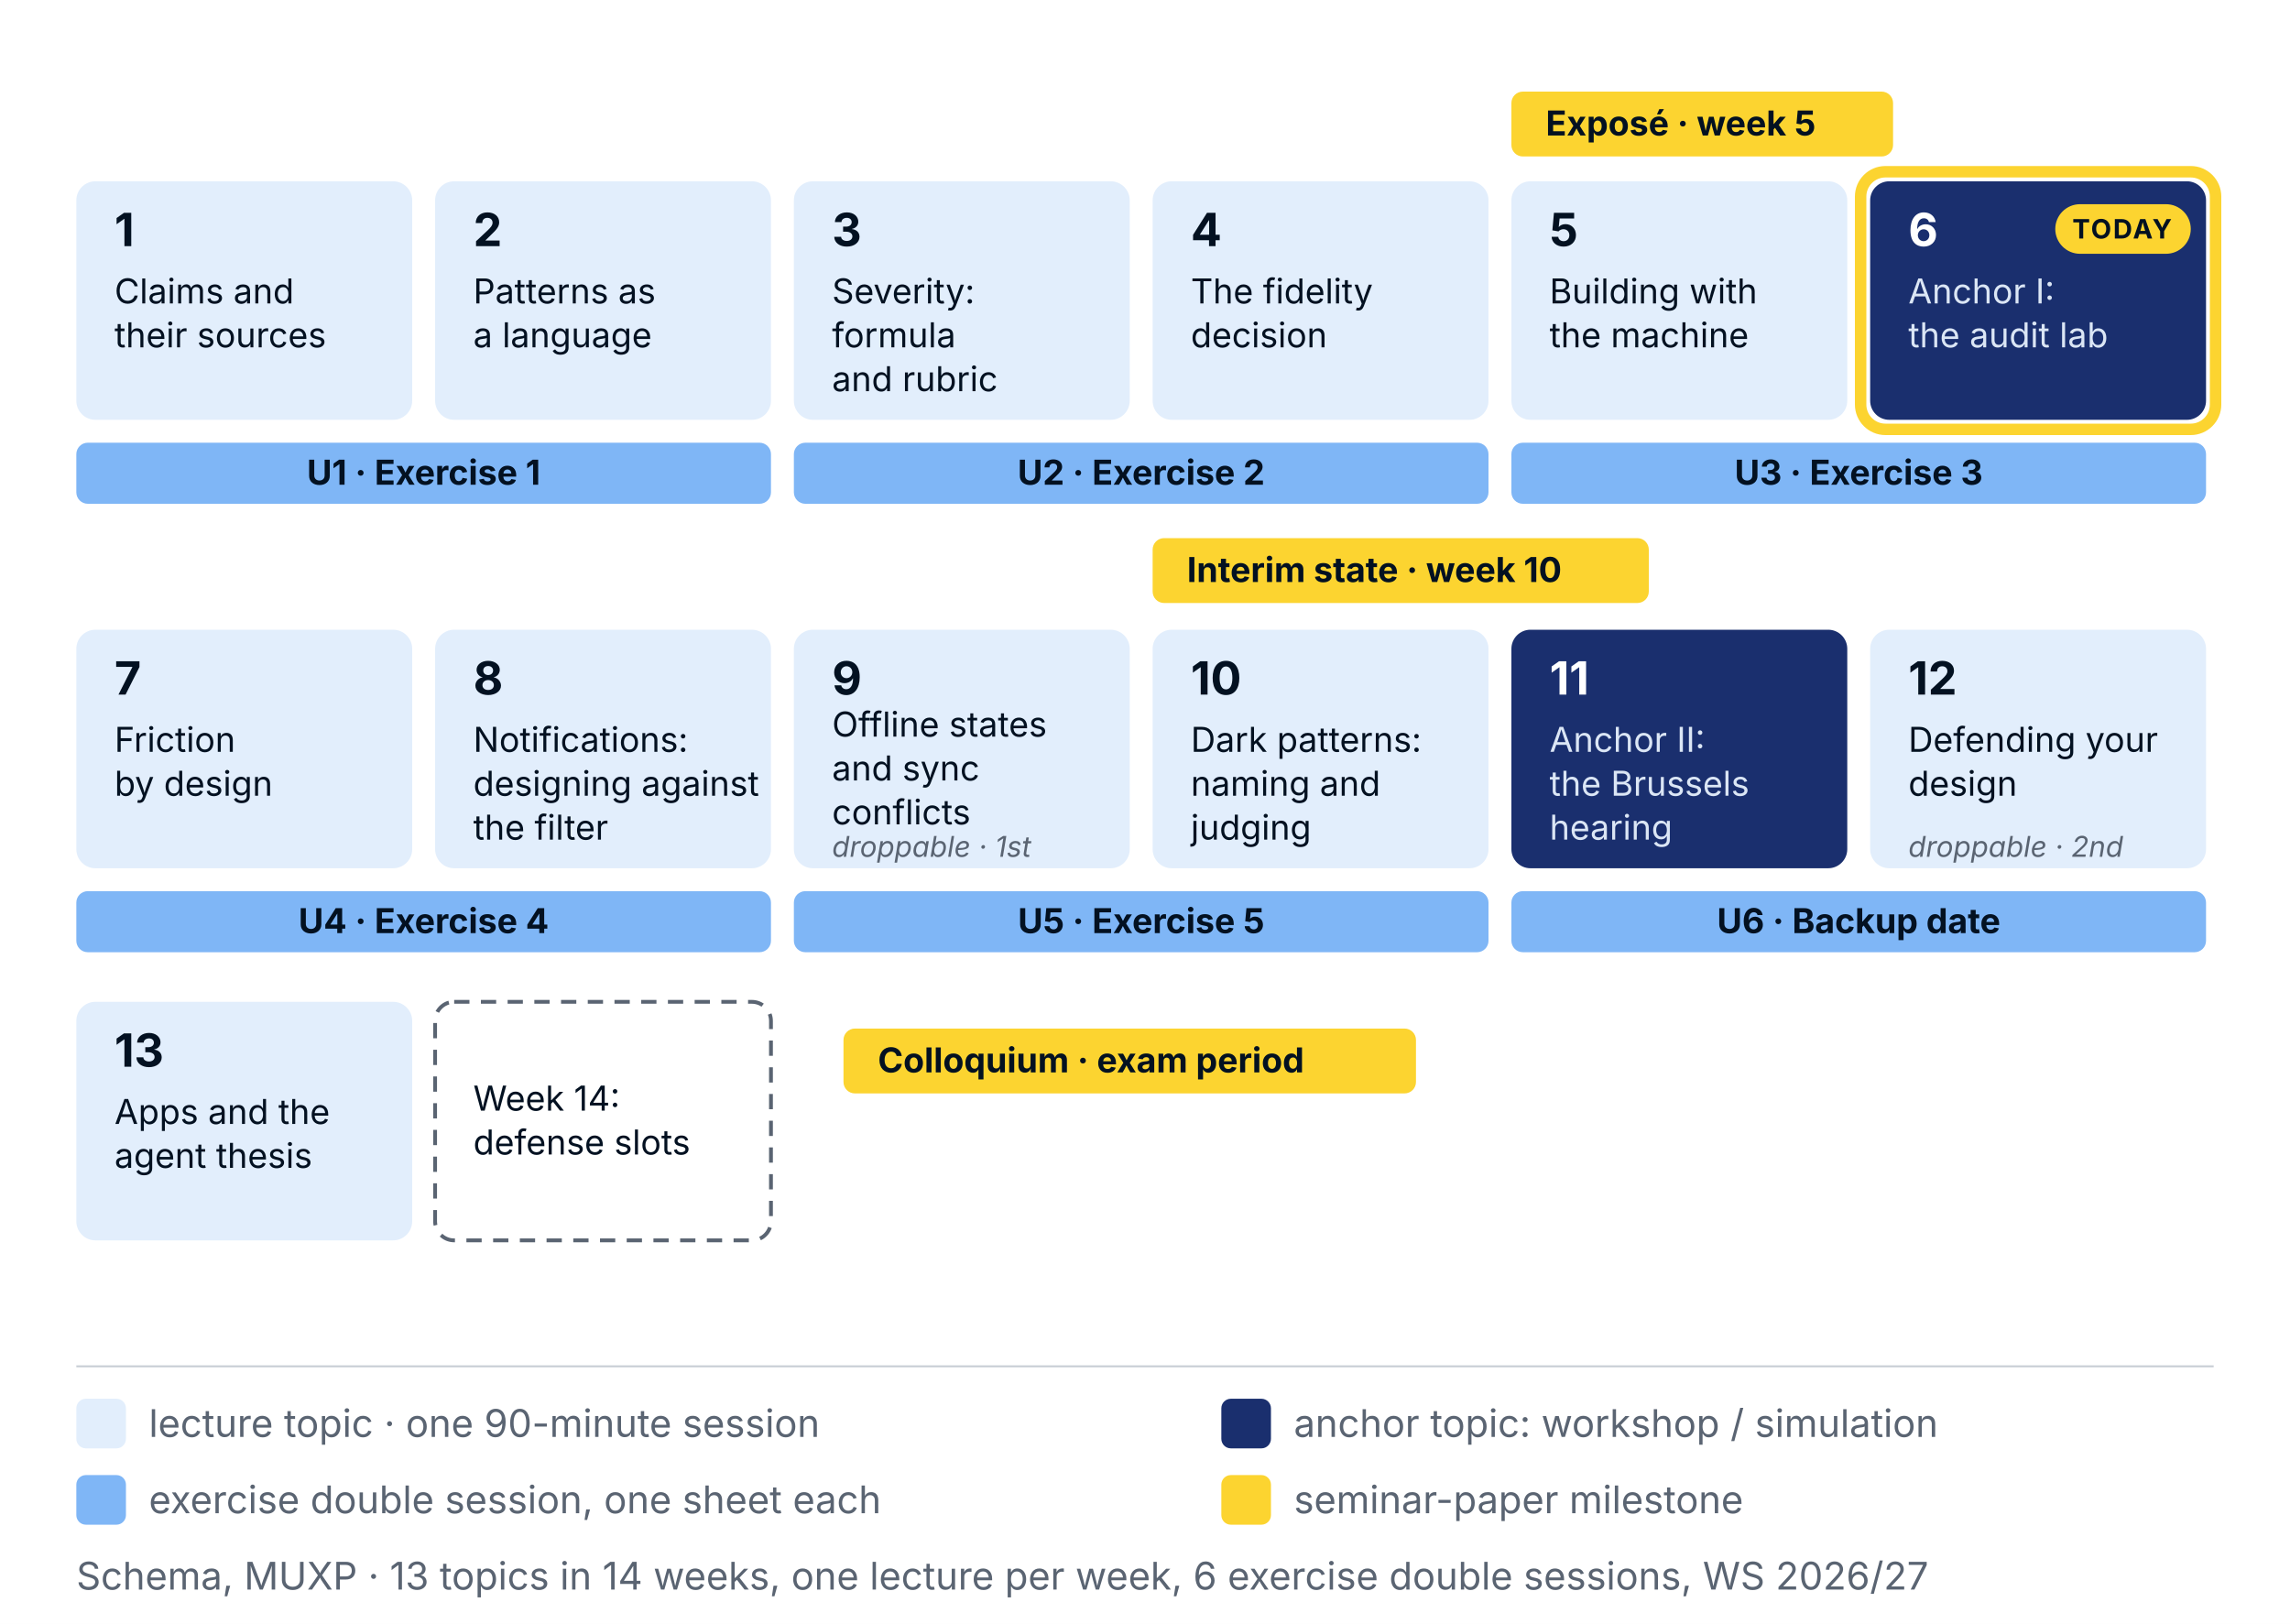
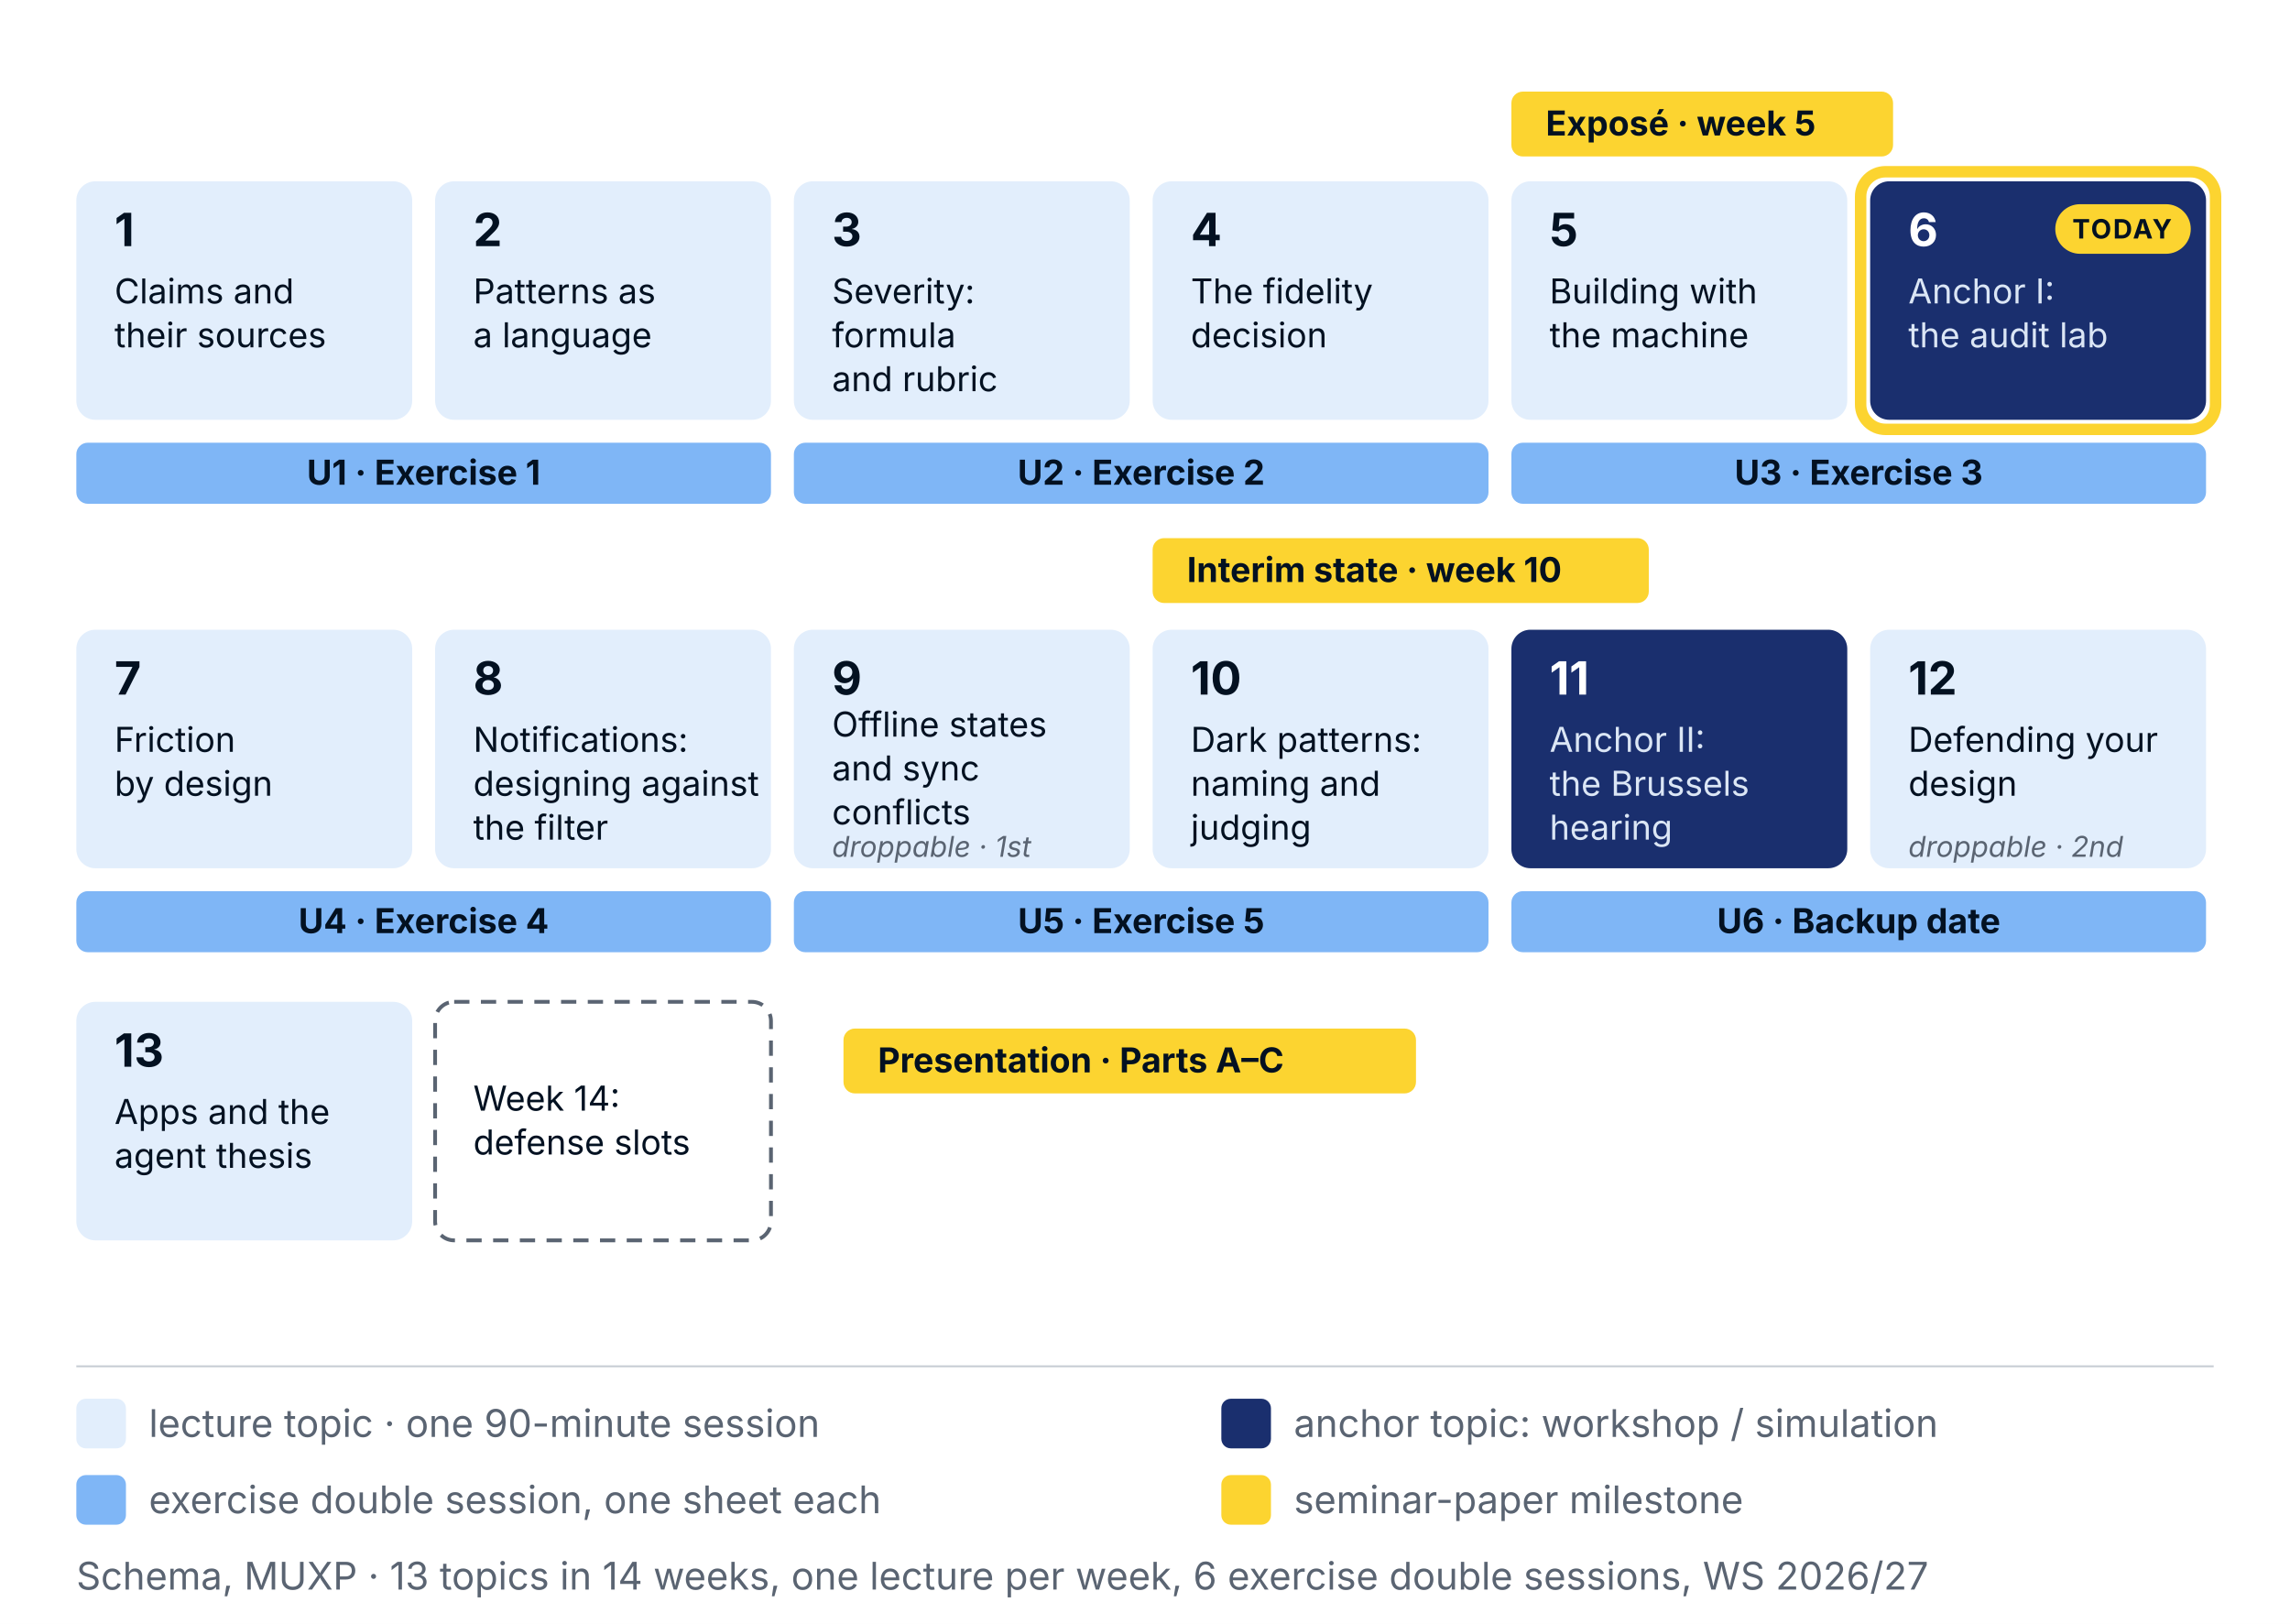
<svg xmlns="http://www.w3.org/2000/svg" viewBox="0 0 1200 851" role="img" aria-labelledby="t d">
  <style>
    text { font-family: Inter, "Neue Haas Unica", Helvetica, Arial, sans-serif; fill: #031121; }
    .num { font-size: 24px; font-weight: 700; }
    .numw { font-size: 24px; font-weight: 700; fill: #ffffff; }
    .tt { font-size: 18px; }
    .ttw { font-size: 18px; fill: #dbe6f5; }
    .utag { font-size: 18px; font-weight: 700; }
    .mtag { font-size: 18px; font-weight: 700; }
    .leg { font-size: 20px; fill: #5a6472; }
    .foot { font-size: 20px; fill: #5a6472; }
    .drop { font-size: 15px; font-style: italic; fill: #5a6472; }
    .chip { font-size: 14px; font-weight: 700; letter-spacing: .06em; fill: #031121; }
  </style>
  <rect width="1200" height="851" fill="#ffffff" />
  <rect x="40" y="95" width="176" height="125" rx="10" fill="#e2eefc" />
  <text class="num" x="60" y="129">1</text>
  <text class="tt" x="60" y="159">Claims and</text>
  <text class="tt" x="60" y="182">their sources</text>
  <rect x="228" y="95" width="176" height="125" rx="10" fill="#e2eefc" />
  <text class="num" x="248" y="129">2</text>
  <text class="tt" x="248" y="159">Patterns as</text>
  <text class="tt" x="248" y="182">a language</text>
  <rect x="416" y="95" width="176" height="125" rx="10" fill="#e2eefc" />
  <text class="num" x="436" y="129">3</text>
  <text class="tt" x="436" y="159">Severity:</text>
  <text class="tt" x="436" y="182">formula</text>
  <text class="tt" x="436" y="205">and rubric</text>
  <rect x="604" y="95" width="176" height="125" rx="10" fill="#e2eefc" />
  <text class="num" x="624" y="129">4</text>
  <text class="tt" x="624" y="159">The fidelity</text>
  <text class="tt" x="624" y="182">decision</text>
  <rect x="792" y="95" width="176" height="125" rx="10" fill="#e2eefc" />
  <text class="num" x="812" y="129">5</text>
  <text class="tt" x="812" y="159">Building with</text>
  <text class="tt" x="812" y="182">the machine</text>
  <rect x="980" y="95" width="176" height="125" rx="10" fill="#1a2f6e" />
  <text class="numw" x="1000" y="129">6</text>
  <text class="ttw" x="1000" y="159">Anchor I:</text>
  <text class="ttw" x="1000" y="182">the audit lab</text>
  <rect x="975" y="90" width="186" height="135" rx="13" fill="none" stroke="#fcd430" stroke-width="6" />
  <rect x="1077" y="107" width="71" height="26" rx="13" fill="#fcd430" />
  <text class="chip" x="1112" y="125" text-anchor="middle">TODAY</text>
  <rect x="40" y="330" width="176" height="125" rx="10" fill="#e2eefc" />
  <text class="num" x="60" y="364">7</text>
  <text class="tt" x="60" y="394">Friction</text>
  <text class="tt" x="60" y="417">by design</text>
  <rect x="228" y="330" width="176" height="125" rx="10" fill="#e2eefc" />
  <text class="num" x="248" y="364">8</text>
  <text class="tt" x="248" y="394">Notifications:</text>
  <text class="tt" x="248" y="417">designing against</text>
  <text class="tt" x="248" y="440">the filter</text>
  <rect x="416" y="330" width="176" height="125" rx="10" fill="#e2eefc" />
  <text class="num" x="436" y="364">9</text>
  <text class="tt" x="436" y="386">Offline states</text>
  <text class="tt" x="436" y="409">and sync</text>
  <text class="tt" x="436" y="432">conflicts</text>
  <text class="drop" x="436" y="449">droppable · 1st</text>
  <rect x="604" y="330" width="176" height="125" rx="10" fill="#e2eefc" />
  <text class="num" x="624" y="364">10</text>
  <text class="tt" x="624" y="394">Dark patterns:</text>
  <text class="tt" x="624" y="417">naming and</text>
  <text class="tt" x="624" y="440">judging</text>
  <rect x="792" y="330" width="176" height="125" rx="10" fill="#1a2f6e" />
  <text class="numw" x="812" y="364">11</text>
  <text class="ttw" x="812" y="394">Anchor II:</text>
  <text class="ttw" x="812" y="417">the Brussels</text>
  <text class="ttw" x="812" y="440">hearing</text>
  <rect x="980" y="330" width="176" height="125" rx="10" fill="#e2eefc" />
  <text class="num" x="1000" y="364">12</text>
  <text class="tt" x="1000" y="394">Defending your</text>
  <text class="tt" x="1000" y="417">design</text>
  <text class="drop" x="1000" y="449">droppable · 2nd</text>
  <rect x="40" y="525" width="176" height="125" rx="10" fill="#e2eefc" />
  <text class="num" x="60" y="559">13</text>
  <text class="tt" x="60" y="589">Apps and the</text>
  <text class="tt" x="60" y="612">agent thesis</text>
  <rect x="228" y="525" width="176" height="125" rx="10" fill="none" stroke="#5a6472" stroke-width="2" stroke-dasharray="8 6" />
  <text class="tt" x="248" y="582">Week 14:</text>
  <text class="tt" x="248" y="605">defense slots</text>
  <rect x="40" y="232" width="364" height="32" rx="6" fill="#7fb6f6" />
  <text class="utag" x="222" y="254" text-anchor="middle">U1 · Exercise 1</text>
  <rect x="416" y="232" width="364" height="32" rx="6" fill="#7fb6f6" />
  <text class="utag" x="598" y="254" text-anchor="middle">U2 · Exercise 2</text>
  <rect x="792" y="232" width="364" height="32" rx="6" fill="#7fb6f6" />
  <text class="utag" x="974" y="254" text-anchor="middle">U3 · Exercise 3</text>
  <rect x="40" y="467" width="364" height="32" rx="6" fill="#7fb6f6" />
  <text class="utag" x="222" y="489" text-anchor="middle">U4 · Exercise 4</text>
  <rect x="416" y="467" width="364" height="32" rx="6" fill="#7fb6f6" />
  <text class="utag" x="598" y="489" text-anchor="middle">U5 · Exercise 5</text>
  <rect x="792" y="467" width="364" height="32" rx="6" fill="#7fb6f6" />
  <text class="utag" x="974" y="489" text-anchor="middle">U6 · Backup date</text>
  <rect x="792" y="48" width="200" height="34" rx="6" fill="#fcd430" />
  <text class="mtag" x="810" y="71">Exposé · week 5</text>
  <rect x="604" y="282" width="260" height="34" rx="6" fill="#fcd430" />
  <text class="mtag" x="622" y="305">Interim state · week 10</text>
  <rect x="442" y="539" width="300" height="34" rx="6" fill="#fcd430" />
-   <text class="mtag" x="460" y="562">Colloquium · exam period</text>
+   <text class="mtag" x="460" y="562">Presentation · Parts A–C</text>
  <line x1="40" y1="716" x2="1160" y2="716" stroke="#c7cdd4" stroke-width="1" />
  <rect x="40" y="733" width="26" height="26" rx="5" fill="#e2eefc" />
  <text class="leg" x="78" y="753">lecture topic · one 90-minute session</text>
  <rect x="640" y="733" width="26" height="26" rx="5" fill="#1a2f6e" />
  <text class="leg" x="678" y="753">anchor topic: workshop / simulation</text>
  <rect x="40" y="773" width="26" height="26" rx="5" fill="#7fb6f6" />
  <text class="leg" x="78" y="793">exercise double session, one sheet each</text>
  <rect x="640" y="773" width="26" height="26" rx="5" fill="#fcd430" />
  <text class="leg" x="678" y="793">seminar-paper milestone</text>
  <text class="foot" x="40" y="833">Schema, MUXP · 13 topics in 14 weeks, one lecture per week, 6 exercise double sessions, WS 2026/27</text>
</svg>
